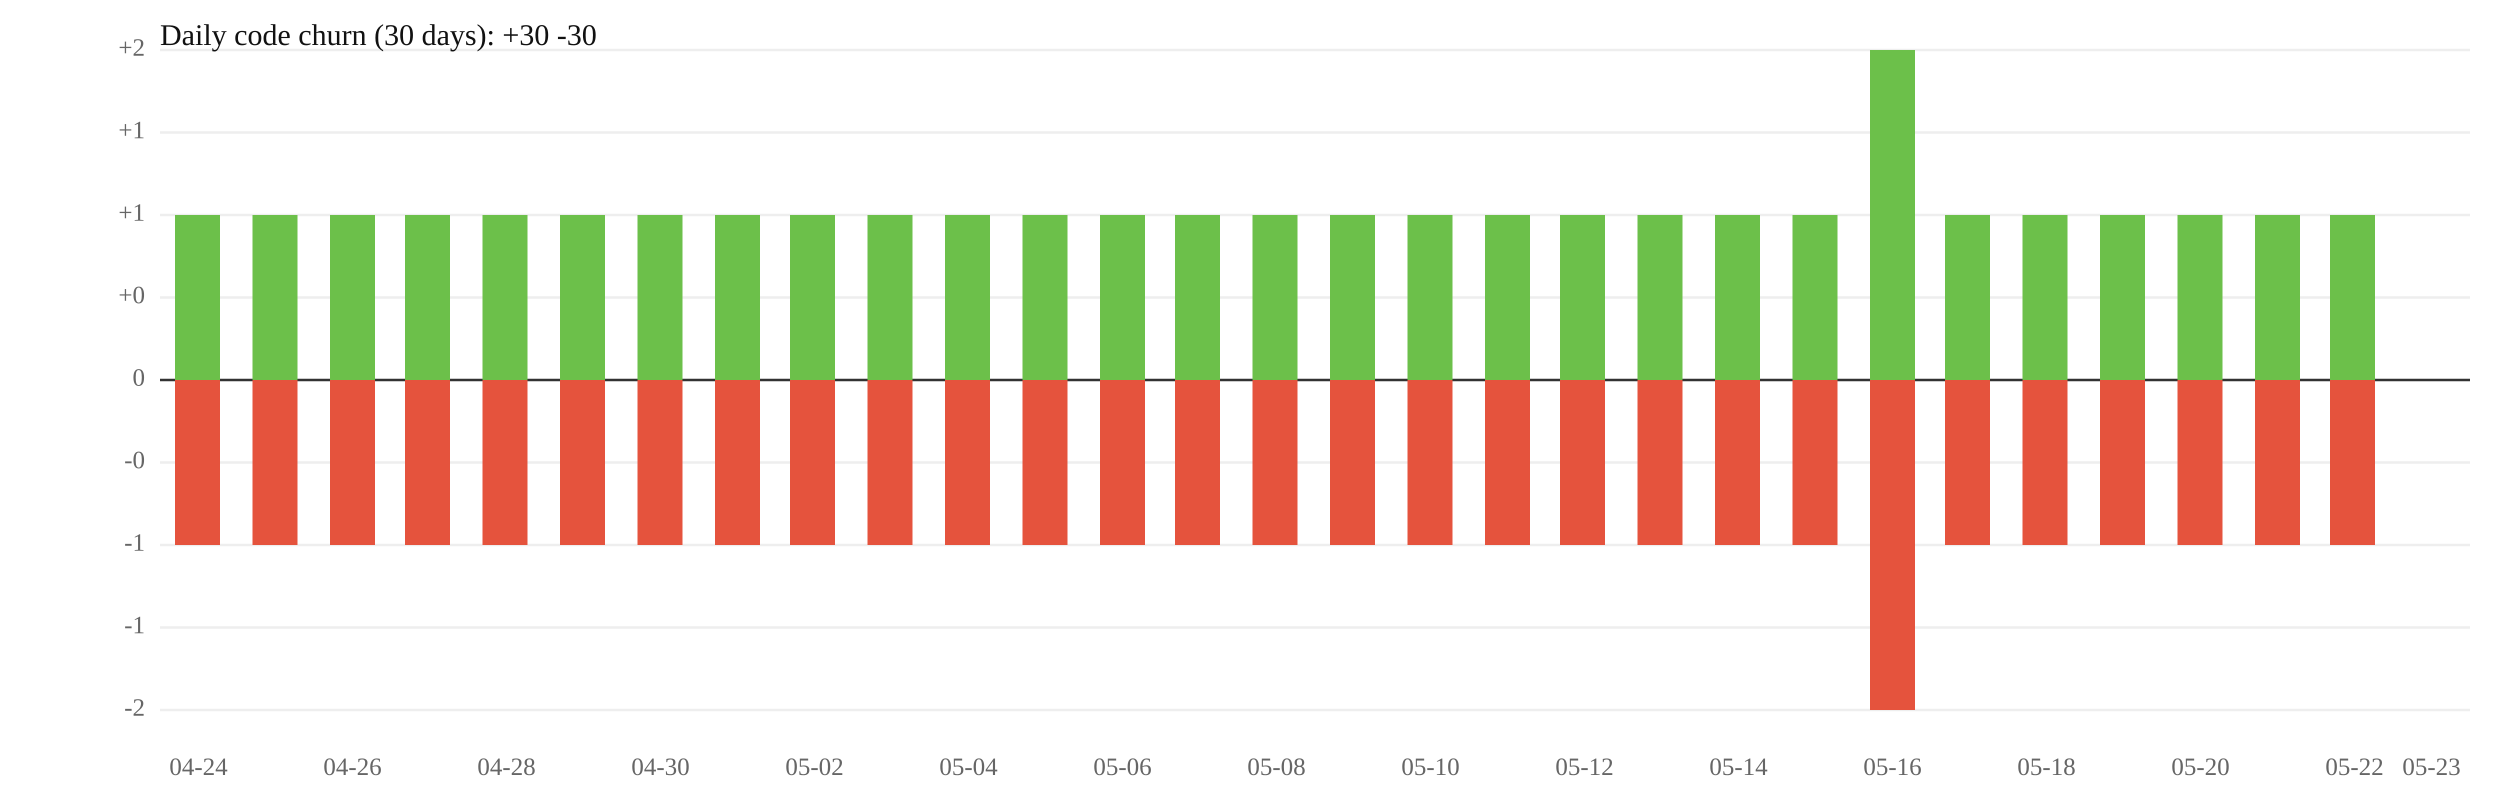
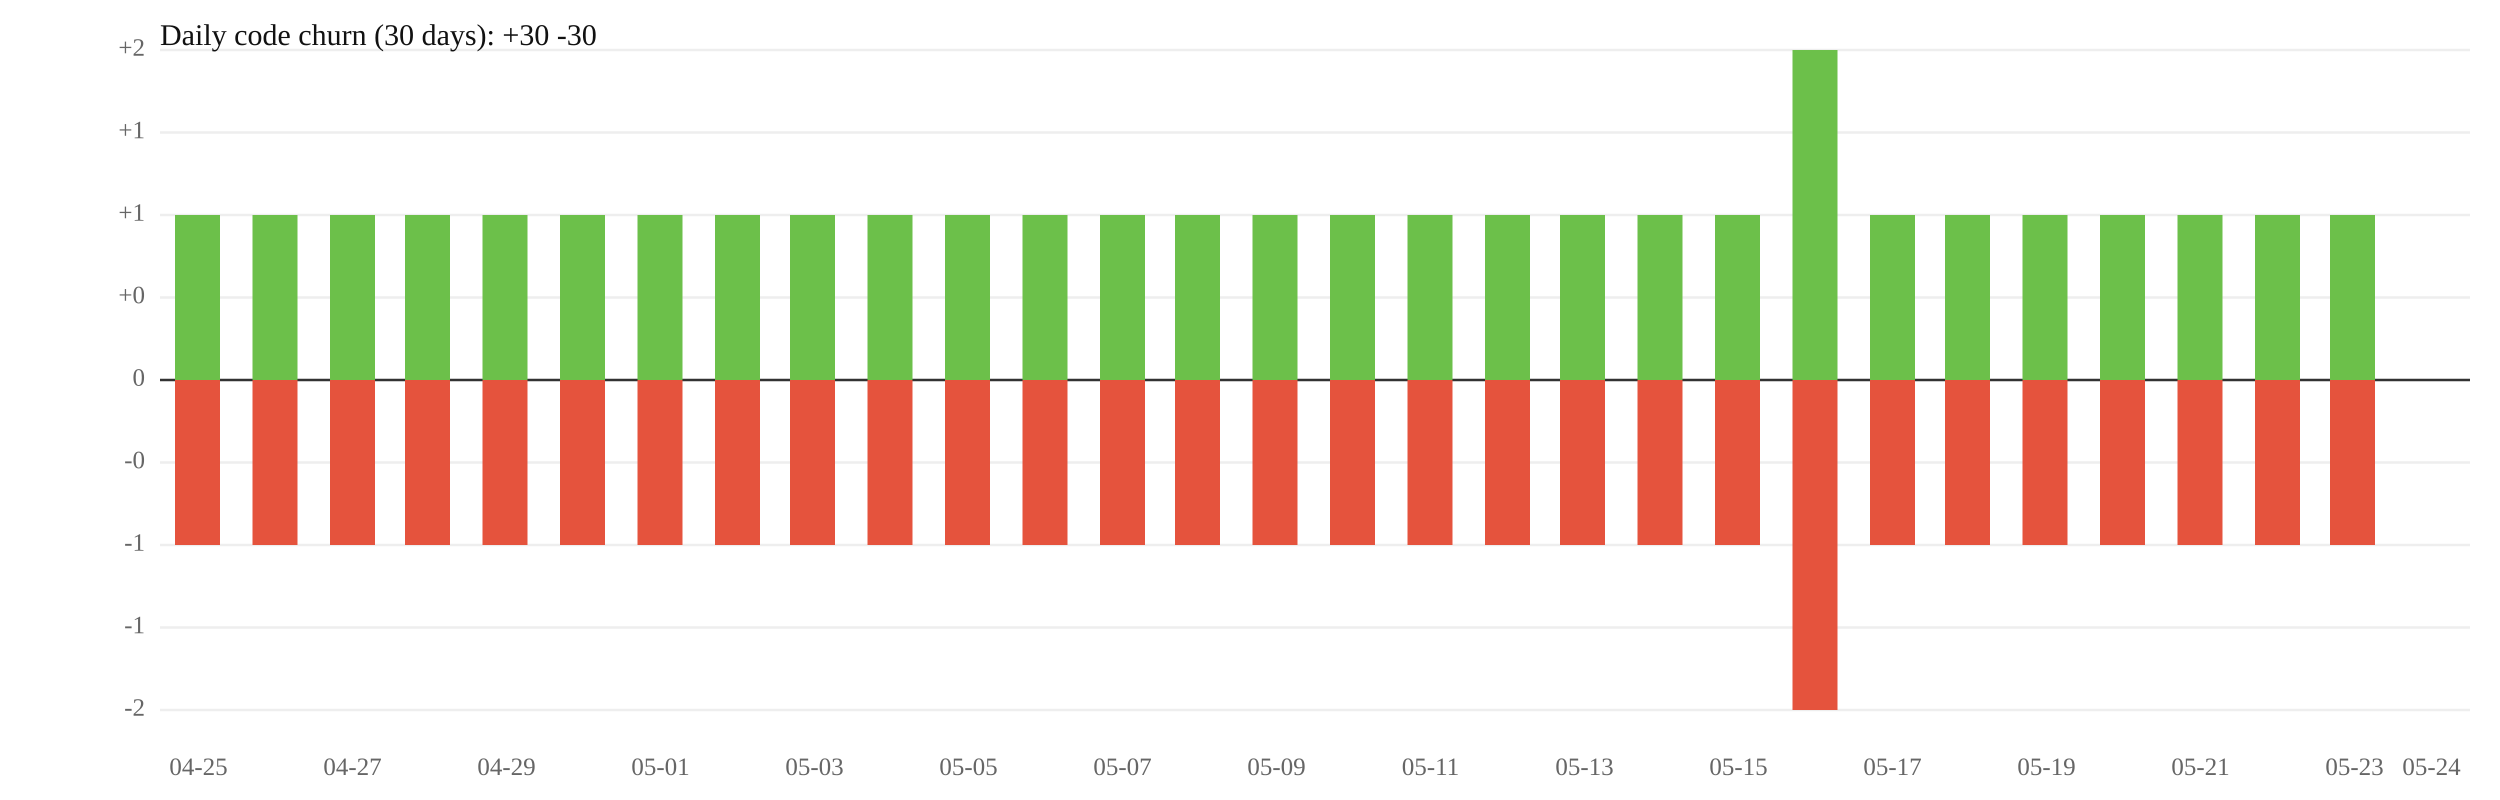
<svg xmlns="http://www.w3.org/2000/svg" width="1000" height="320" viewBox="0 0 1000 320">
  <rect width="100%" height="100%" fill="white" />
  <line x1="64" y1="119" x2="988" y2="119" stroke="#eee" />
  <line x1="64" y1="185" x2="988" y2="185" stroke="#eee" />
  <text x="58" y="119" font-size="10" text-anchor="end" dominant-baseline="middle" fill="#666">+0</text>
  <text x="58" y="185" font-size="10" text-anchor="end" dominant-baseline="middle" fill="#666">-0</text>
  <line x1="64" y1="86" x2="988" y2="86" stroke="#eee" />
  <line x1="64" y1="218" x2="988" y2="218" stroke="#eee" />
  <text x="58" y="86" font-size="10" text-anchor="end" dominant-baseline="middle" fill="#666">+1</text>
  <text x="58" y="218" font-size="10" text-anchor="end" dominant-baseline="middle" fill="#666">-1</text>
  <line x1="64" y1="53" x2="988" y2="53" stroke="#eee" />
  <line x1="64" y1="251" x2="988" y2="251" stroke="#eee" />
  <text x="58" y="53" font-size="10" text-anchor="end" dominant-baseline="middle" fill="#666">+1</text>
  <text x="58" y="251" font-size="10" text-anchor="end" dominant-baseline="middle" fill="#666">-1</text>
  <line x1="64" y1="20" x2="988" y2="20" stroke="#eee" />
  <line x1="64" y1="284" x2="988" y2="284" stroke="#eee" />
  <text x="58" y="20" font-size="10" text-anchor="end" dominant-baseline="middle" fill="#666">+2</text>
  <text x="58" y="284" font-size="10" text-anchor="end" dominant-baseline="middle" fill="#666">-2</text>
  <line x1="64" y1="152" x2="988" y2="152" stroke="#333" />
  <text x="58" y="152" font-size="10" text-anchor="end" dominant-baseline="middle" fill="#666">0</text>
  <rect x="70" y="86" width="18" height="66" fill="#6cc04a" />
  <rect x="70" y="152" width="18" height="66" fill="#e5533d" />
  <rect x="101" y="86" width="18" height="66" fill="#6cc04a" />
  <rect x="101" y="152" width="18" height="66" fill="#e5533d" />
  <rect x="132" y="86" width="18" height="66" fill="#6cc04a" />
  <rect x="132" y="152" width="18" height="66" fill="#e5533d" />
  <rect x="162" y="86" width="18" height="66" fill="#6cc04a" />
  <rect x="162" y="152" width="18" height="66" fill="#e5533d" />
  <rect x="193" y="86" width="18" height="66" fill="#6cc04a" />
  <rect x="193" y="152" width="18" height="66" fill="#e5533d" />
  <rect x="224" y="86" width="18" height="66" fill="#6cc04a" />
  <rect x="224" y="152" width="18" height="66" fill="#e5533d" />
  <rect x="255" y="86" width="18" height="66" fill="#6cc04a" />
  <rect x="255" y="152" width="18" height="66" fill="#e5533d" />
  <rect x="286" y="86" width="18" height="66" fill="#6cc04a" />
  <rect x="286" y="152" width="18" height="66" fill="#e5533d" />
  <rect x="316" y="86" width="18" height="66" fill="#6cc04a" />
  <rect x="316" y="152" width="18" height="66" fill="#e5533d" />
  <rect x="347" y="86" width="18" height="66" fill="#6cc04a" />
  <rect x="347" y="152" width="18" height="66" fill="#e5533d" />
  <rect x="378" y="86" width="18" height="66" fill="#6cc04a" />
  <rect x="378" y="152" width="18" height="66" fill="#e5533d" />
  <rect x="409" y="86" width="18" height="66" fill="#6cc04a" />
  <rect x="409" y="152" width="18" height="66" fill="#e5533d" />
  <rect x="440" y="86" width="18" height="66" fill="#6cc04a" />
  <rect x="440" y="152" width="18" height="66" fill="#e5533d" />
  <rect x="470" y="86" width="18" height="66" fill="#6cc04a" />
  <rect x="470" y="152" width="18" height="66" fill="#e5533d" />
  <rect x="501" y="86" width="18" height="66" fill="#6cc04a" />
  <rect x="501" y="152" width="18" height="66" fill="#e5533d" />
  <rect x="532" y="86" width="18" height="66" fill="#6cc04a" />
  <rect x="532" y="152" width="18" height="66" fill="#e5533d" />
  <rect x="563" y="86" width="18" height="66" fill="#6cc04a" />
  <rect x="563" y="152" width="18" height="66" fill="#e5533d" />
  <rect x="594" y="86" width="18" height="66" fill="#6cc04a" />
  <rect x="594" y="152" width="18" height="66" fill="#e5533d" />
  <rect x="624" y="86" width="18" height="66" fill="#6cc04a" />
  <rect x="624" y="152" width="18" height="66" fill="#e5533d" />
  <rect x="655" y="86" width="18" height="66" fill="#6cc04a" />
  <rect x="655" y="152" width="18" height="66" fill="#e5533d" />
  <rect x="686" y="86" width="18" height="66" fill="#6cc04a" />
  <rect x="686" y="152" width="18" height="66" fill="#e5533d" />
-   <rect x="717" y="86" width="18" height="66" fill="#6cc04a" />
-   <rect x="717" y="152" width="18" height="66" fill="#e5533d" />
-   <rect x="748" y="20" width="18" height="132" fill="#6cc04a" />
-   <rect x="748" y="152" width="18" height="132" fill="#e5533d" />
+   <rect x="717" y="20" width="18" height="132" fill="#6cc04a" />
+   <rect x="717" y="152" width="18" height="132" fill="#e5533d" />
+   <rect x="748" y="86" width="18" height="66" fill="#6cc04a" />
+   <rect x="748" y="152" width="18" height="66" fill="#e5533d" />
  <rect x="778" y="86" width="18" height="66" fill="#6cc04a" />
  <rect x="778" y="152" width="18" height="66" fill="#e5533d" />
  <rect x="809" y="86" width="18" height="66" fill="#6cc04a" />
  <rect x="809" y="152" width="18" height="66" fill="#e5533d" />
  <rect x="840" y="86" width="18" height="66" fill="#6cc04a" />
  <rect x="840" y="152" width="18" height="66" fill="#e5533d" />
  <rect x="871" y="86" width="18" height="66" fill="#6cc04a" />
  <rect x="871" y="152" width="18" height="66" fill="#e5533d" />
  <rect x="902" y="86" width="18" height="66" fill="#6cc04a" />
  <rect x="902" y="152" width="18" height="66" fill="#e5533d" />
  <rect x="932" y="86" width="18" height="66" fill="#6cc04a" />
  <rect x="932" y="152" width="18" height="66" fill="#e5533d" />
-   <text x="79.4" y="310" font-size="10" text-anchor="middle" fill="#666">04-24</text>
-   <text x="141.0" y="310" font-size="10" text-anchor="middle" fill="#666">04-26</text>
-   <text x="202.6" y="310" font-size="10" text-anchor="middle" fill="#666">04-28</text>
-   <text x="264.2" y="310" font-size="10" text-anchor="middle" fill="#666">04-30</text>
-   <text x="325.8" y="310" font-size="10" text-anchor="middle" fill="#666">05-02</text>
-   <text x="387.4" y="310" font-size="10" text-anchor="middle" fill="#666">05-04</text>
-   <text x="449.0" y="310" font-size="10" text-anchor="middle" fill="#666">05-06</text>
-   <text x="510.6" y="310" font-size="10" text-anchor="middle" fill="#666">05-08</text>
-   <text x="572.2" y="310" font-size="10" text-anchor="middle" fill="#666">05-10</text>
-   <text x="633.8" y="310" font-size="10" text-anchor="middle" fill="#666">05-12</text>
-   <text x="695.4" y="310" font-size="10" text-anchor="middle" fill="#666">05-14</text>
-   <text x="757.0" y="310" font-size="10" text-anchor="middle" fill="#666">05-16</text>
-   <text x="818.6" y="310" font-size="10" text-anchor="middle" fill="#666">05-18</text>
-   <text x="880.2" y="310" font-size="10" text-anchor="middle" fill="#666">05-20</text>
-   <text x="941.8" y="310" font-size="10" text-anchor="middle" fill="#666">05-22</text>
-   <text x="972.6" y="310" font-size="10" text-anchor="middle" fill="#666">05-23</text>
+   <text x="79.4" y="310" font-size="10" text-anchor="middle" fill="#666">04-25</text>
+   <text x="141.0" y="310" font-size="10" text-anchor="middle" fill="#666">04-27</text>
+   <text x="202.6" y="310" font-size="10" text-anchor="middle" fill="#666">04-29</text>
+   <text x="264.2" y="310" font-size="10" text-anchor="middle" fill="#666">05-01</text>
+   <text x="325.8" y="310" font-size="10" text-anchor="middle" fill="#666">05-03</text>
+   <text x="387.4" y="310" font-size="10" text-anchor="middle" fill="#666">05-05</text>
+   <text x="449.0" y="310" font-size="10" text-anchor="middle" fill="#666">05-07</text>
+   <text x="510.6" y="310" font-size="10" text-anchor="middle" fill="#666">05-09</text>
+   <text x="572.2" y="310" font-size="10" text-anchor="middle" fill="#666">05-11</text>
+   <text x="633.8" y="310" font-size="10" text-anchor="middle" fill="#666">05-13</text>
+   <text x="695.4" y="310" font-size="10" text-anchor="middle" fill="#666">05-15</text>
+   <text x="757.0" y="310" font-size="10" text-anchor="middle" fill="#666">05-17</text>
+   <text x="818.6" y="310" font-size="10" text-anchor="middle" fill="#666">05-19</text>
+   <text x="880.2" y="310" font-size="10" text-anchor="middle" fill="#666">05-21</text>
+   <text x="941.8" y="310" font-size="10" text-anchor="middle" fill="#666">05-23</text>
+   <text x="972.6" y="310" font-size="10" text-anchor="middle" fill="#666">05-24</text>
  <text x="64" y="18" font-size="12" fill="#111">Daily code churn (30 days): +30  -30</text>
</svg>
